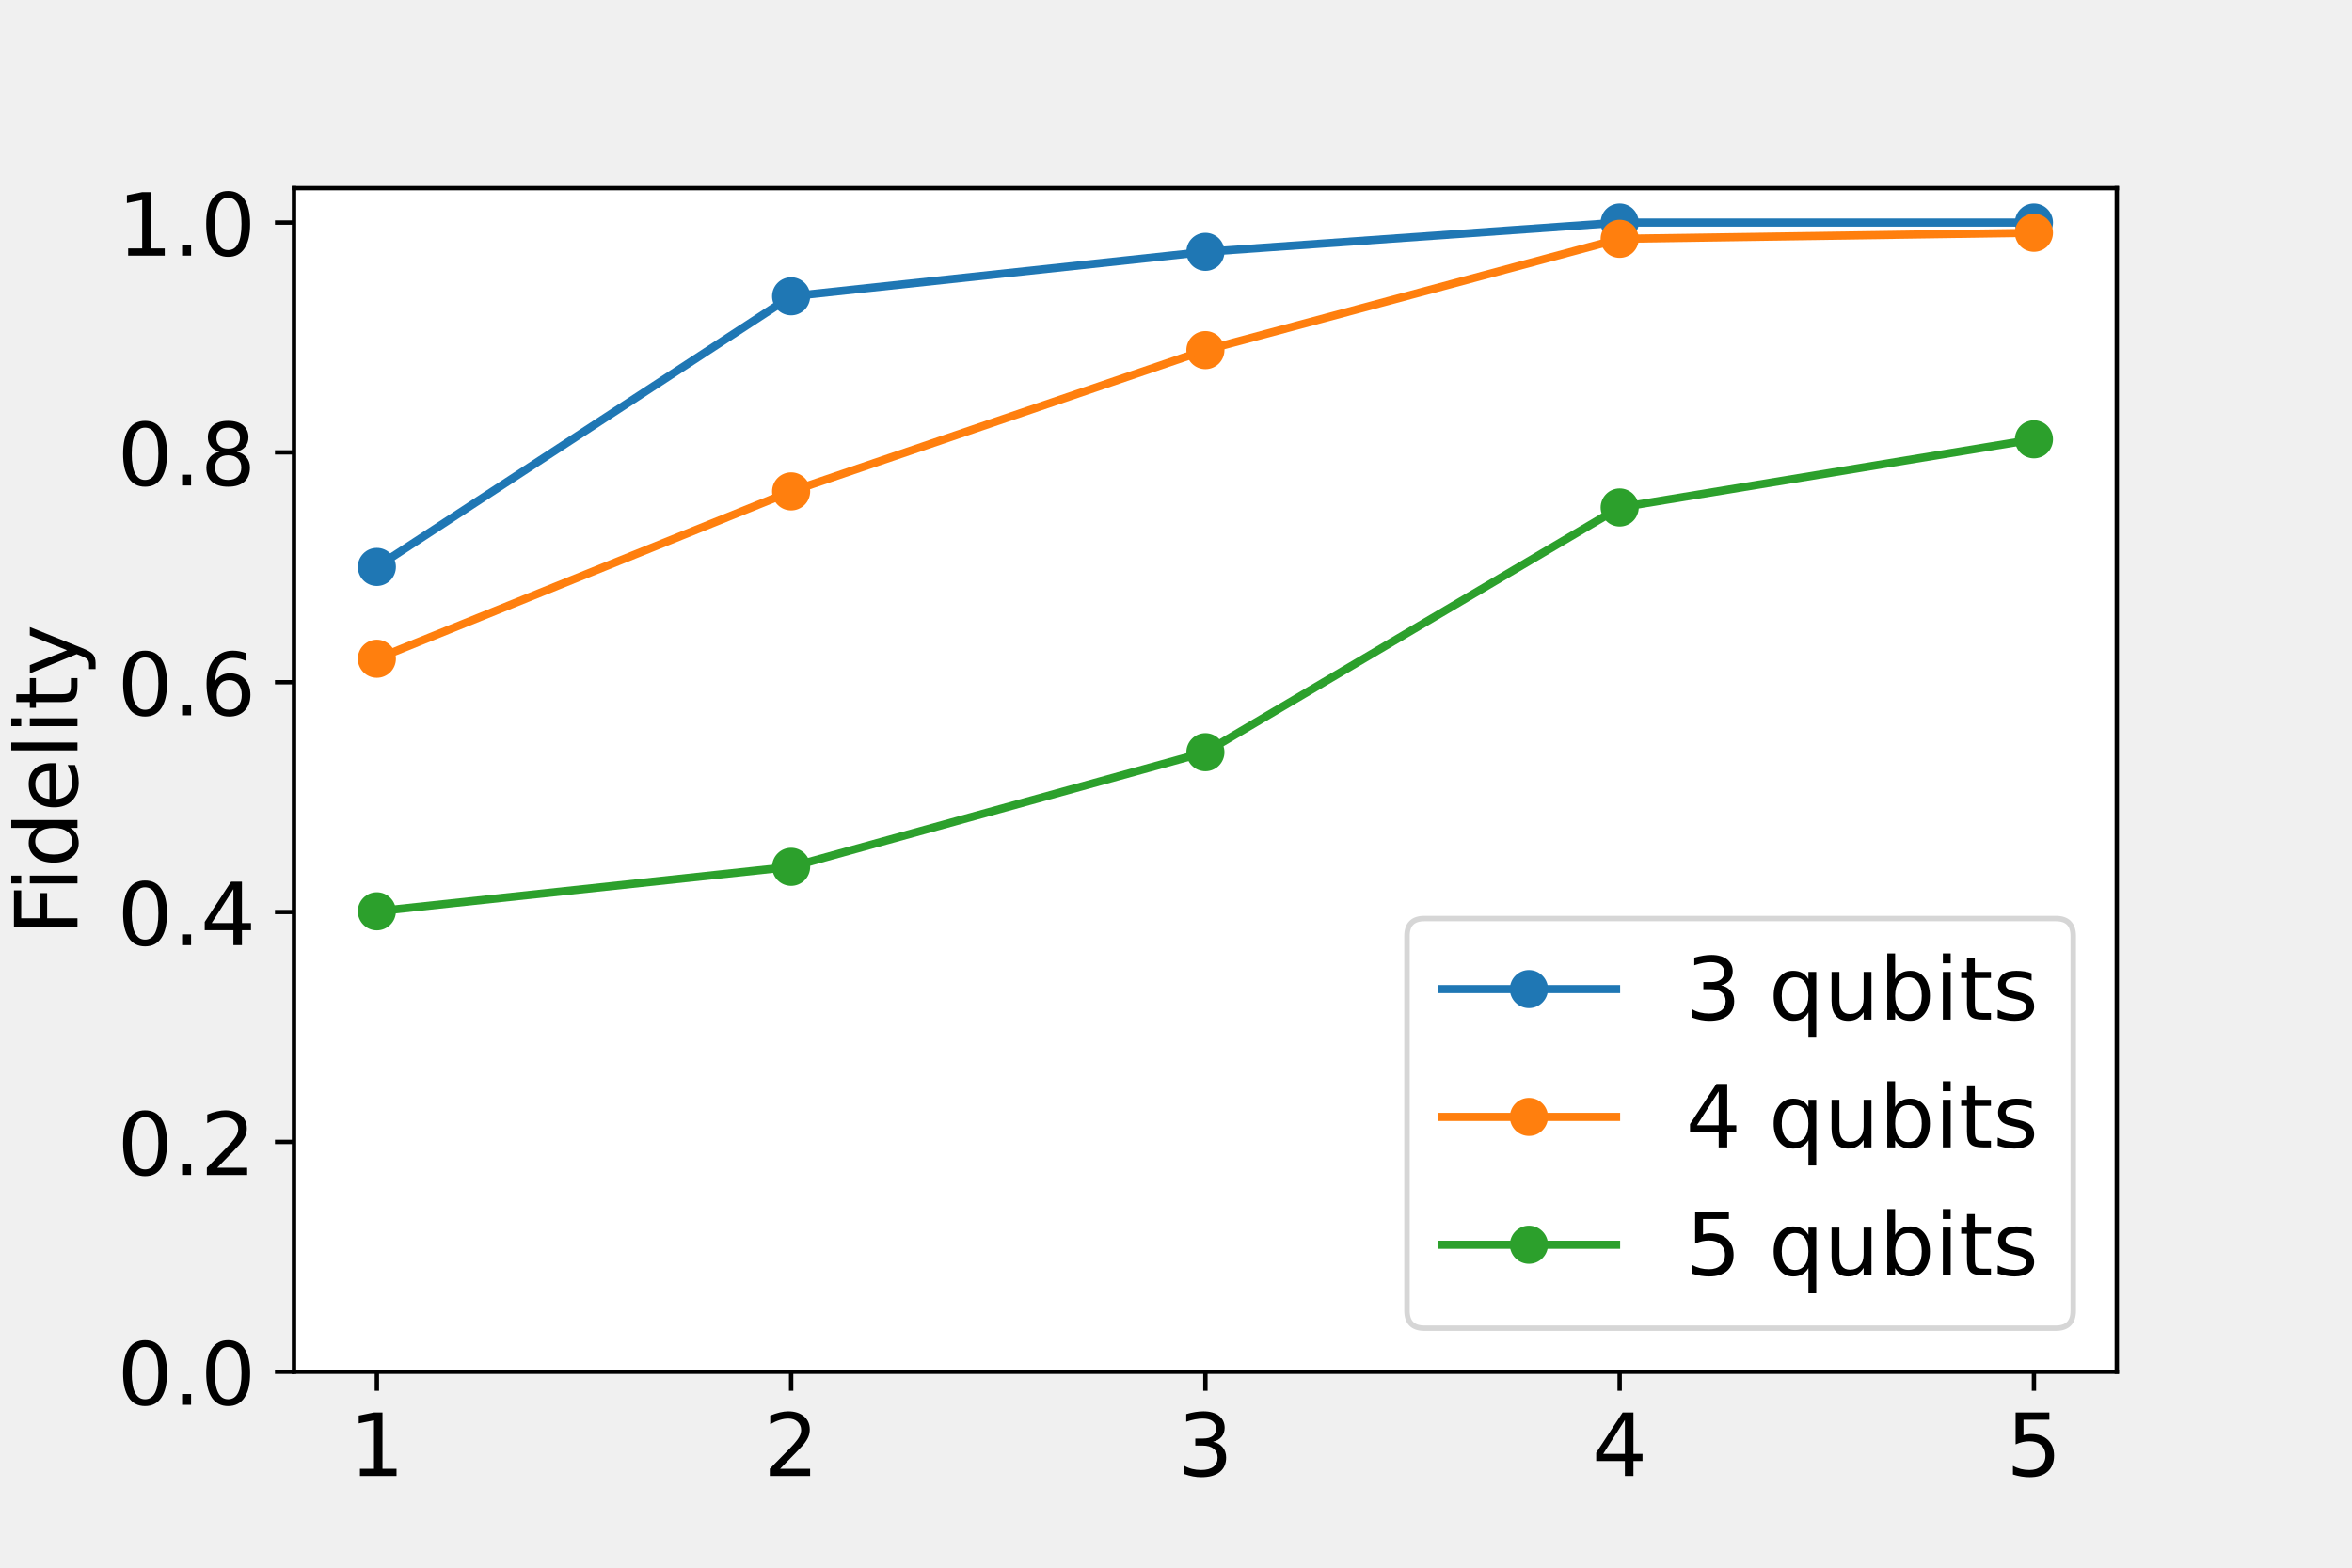
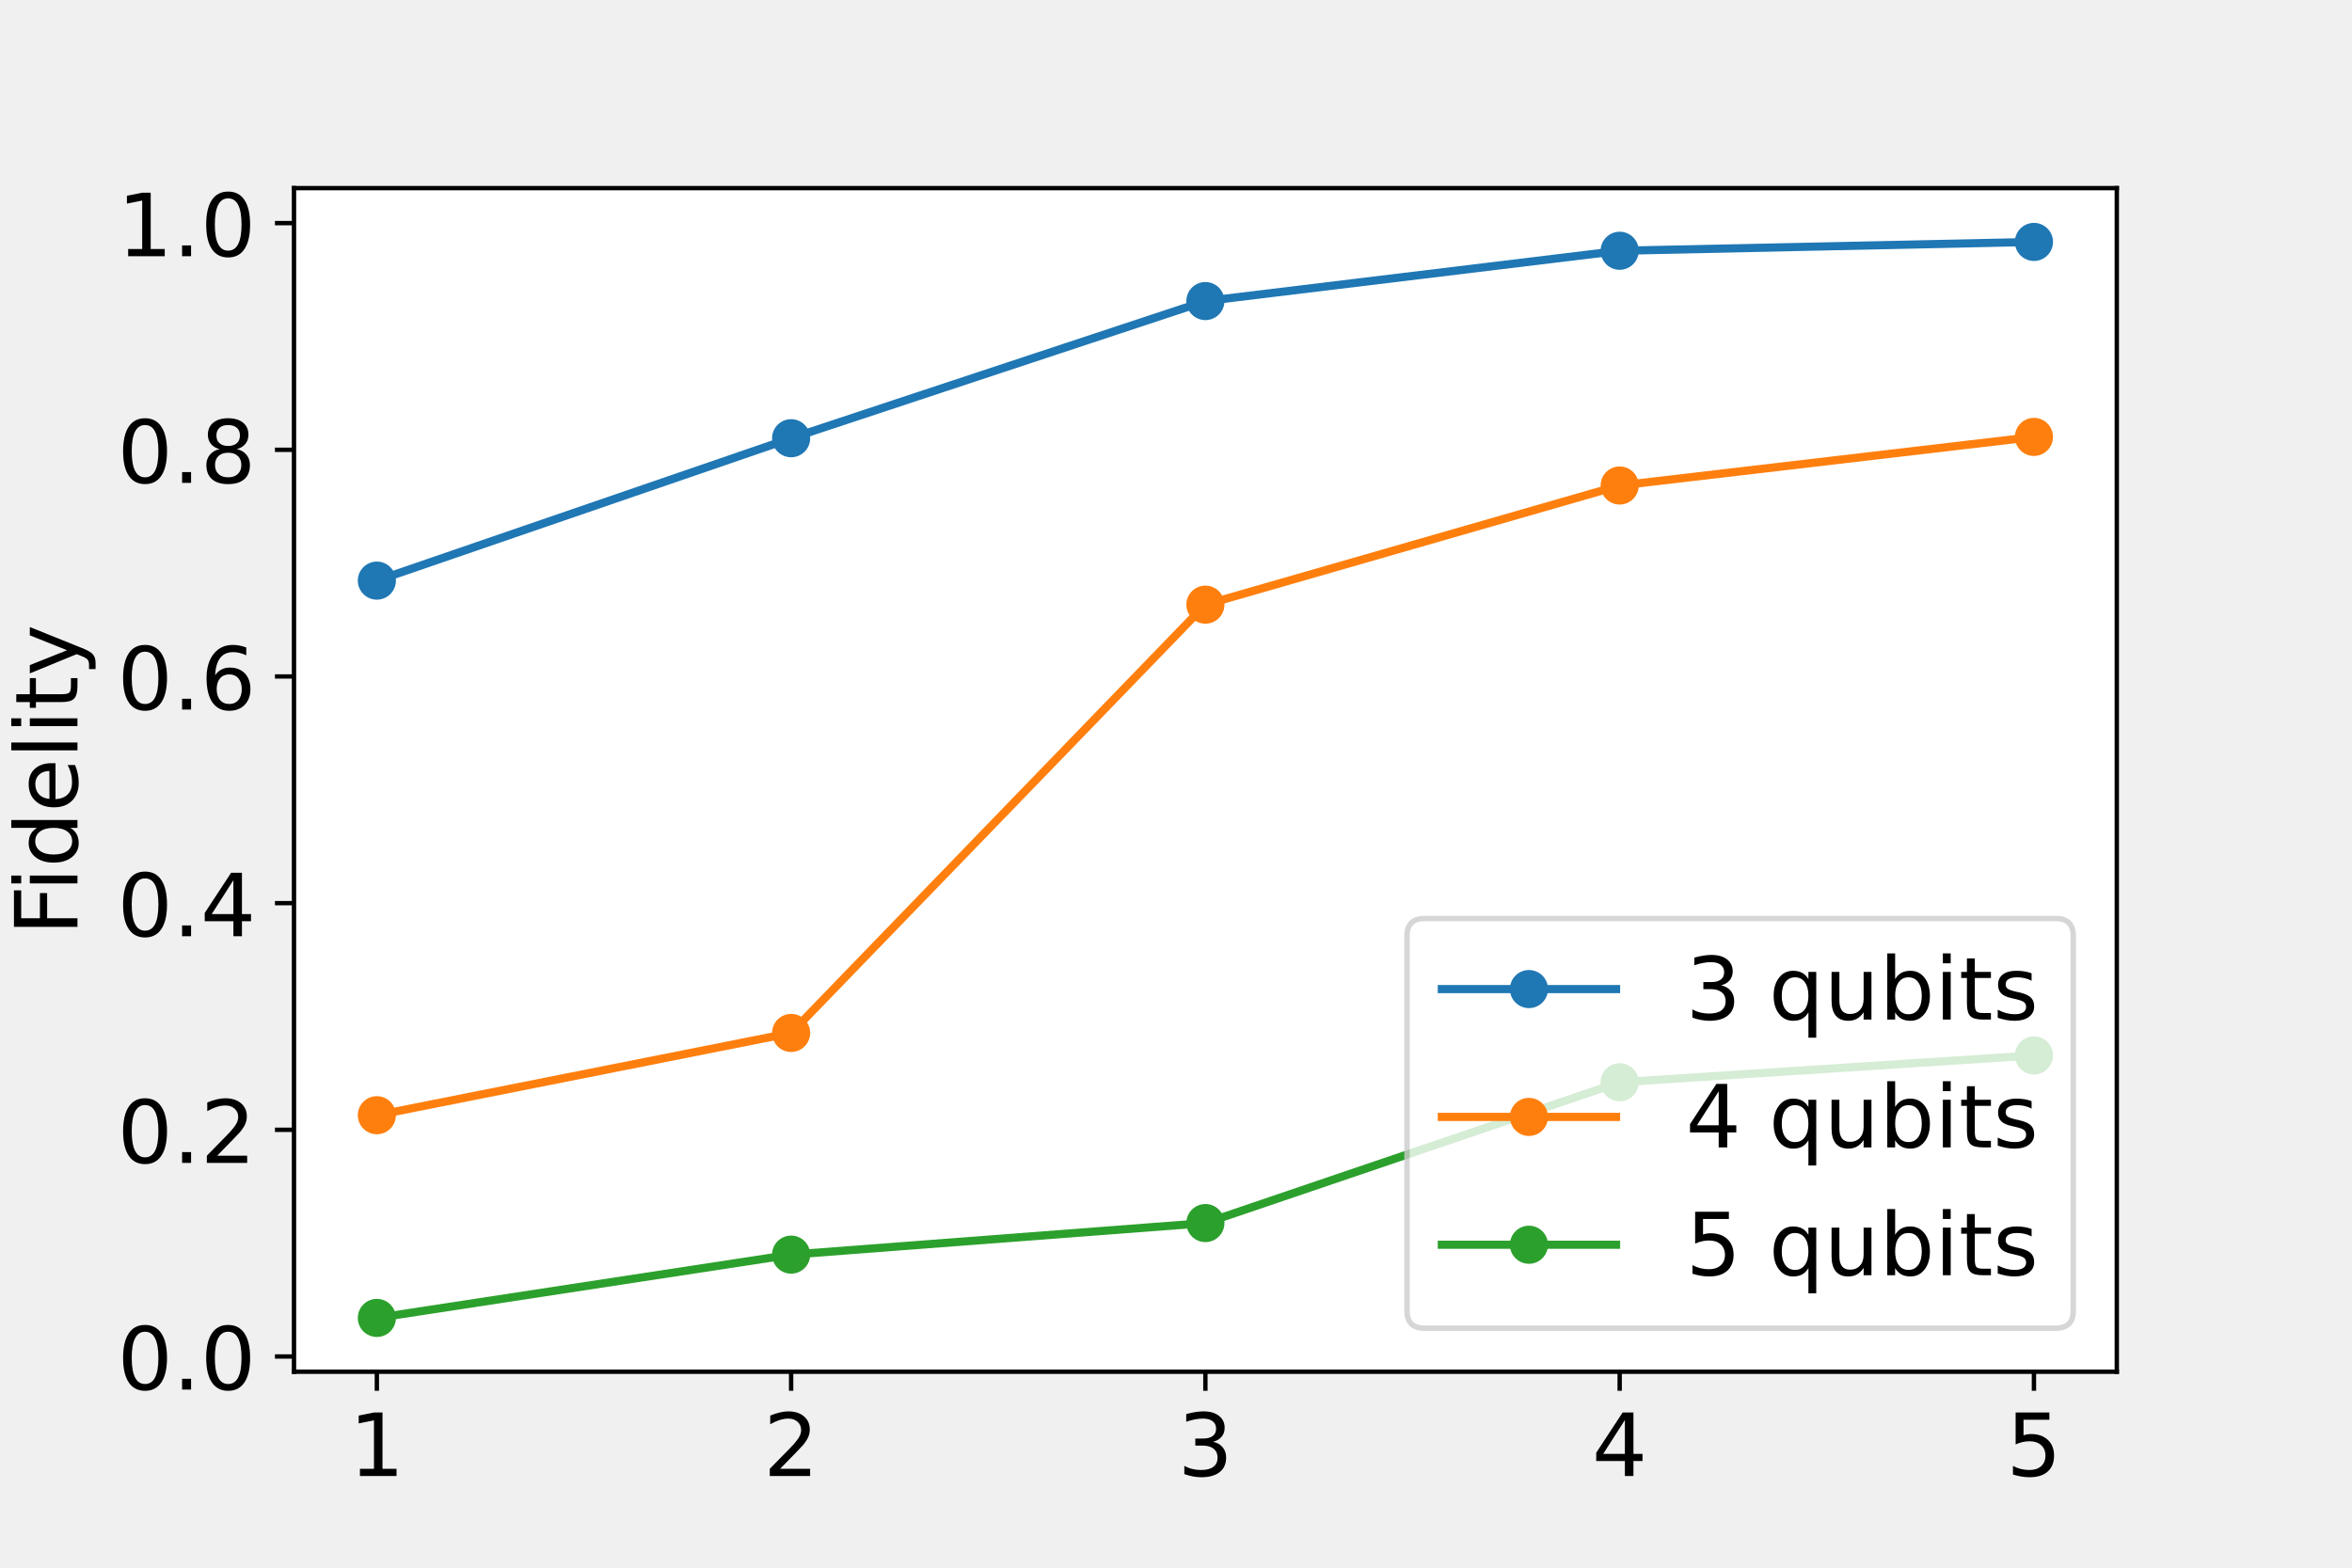
<svg xmlns="http://www.w3.org/2000/svg" xmlns:xlink="http://www.w3.org/1999/xlink" width="432pt" height="288pt" viewBox="0 0 432 288" version="1.1">
  <defs>
    <style type="text/css">*{stroke-linejoin: round; stroke-linecap: butt}</style>
  </defs>
  <g id="figure_1">
    <g id="patch_1">
      <path d="M 0 288  L 432 288  L 432 0  L 0 0  L 0 288  z " style="fill: none" />
    </g>
    <g id="axes_1">
      <g id="patch_2">
        <path d="M 54 252  L 388.8 252  L 388.8 34.56  L 54 34.56  z " style="fill: #ffffff" />
      </g>
      <g id="matplotlib.axis_1">
        <g id="xtick_1">
          <g id="line2d_1">
            <defs>
-               <path id="m893f02cef9" d="M 0 0  L 0 3.5  " style="stroke: #000000; stroke-width: 0.8" />
+               <path id="m3117aa7718" d="M 0 0  L 0 3.5  " style="stroke: #000000; stroke-width: 0.8" />
            </defs>
            <g>
-               <use xlink:href="#m893f02cef9" x="69.218" y="252" style="stroke: #000000; stroke-width: 0.8" />
+               <use xlink:href="#m3117aa7718" x="69.218" y="252" style="stroke: #000000; stroke-width: 0.8" />
            </g>
          </g>
          <g id="text_1">
            <g transform="translate(64.12818 271.1575)scale(0.16 -0.16)">
              <defs>
                <path id="DejaVuSans-31" d="M 794 531  L 1825 531  L 1825 4091  L 703 3866  L 703 4441  L 1819 4666  L 2450 4666  L 2450 531  L 3481 531  L 3481 0  L 794 0  L 794 531  z " transform="scale(0.015625)" />
              </defs>
              <use xlink:href="#DejaVuSans-31" />
            </g>
          </g>
        </g>
        <g id="xtick_2">
          <g id="line2d_2">
            <g>
-               <use xlink:href="#m893f02cef9" x="145.309" y="252" style="stroke: #000000; stroke-width: 0.8" />
+               <use xlink:href="#m3117aa7718" x="145.309" y="252" style="stroke: #000000; stroke-width: 0.8" />
            </g>
          </g>
          <g id="text_2">
            <g transform="translate(140.2191 271.1575)scale(0.16 -0.16)">
              <defs>
                <path id="DejaVuSans-32" d="M 1228 531  L 3431 531  L 3431 0  L 469 0  L 469 531  Q 828 903 1448 1529  Q 2069 2156 2228 2338  Q 2531 2678 2651 2914  Q 2772 3150 2772 3378  Q 2772 3750 2511 3984  Q 2250 4219 1831 4219  Q 1534 4219 1204 4116  Q 875 4013 500 3803  L 500 4441  Q 881 4594 1212 4672  Q 1544 4750 1819 4750  Q 2544 4750 2975 4387  Q 3406 4025 3406 3419  Q 3406 3131 3298 2873  Q 3191 2616 2906 2266  Q 2828 2175 2409 1742  Q 1991 1309 1228 531  z " transform="scale(0.015625)" />
              </defs>
              <use xlink:href="#DejaVuSans-32" />
            </g>
          </g>
        </g>
        <g id="xtick_3">
          <g id="line2d_3">
            <g>
-               <use xlink:href="#m893f02cef9" x="221.4" y="252" style="stroke: #000000; stroke-width: 0.8" />
+               <use xlink:href="#m3117aa7718" x="221.4" y="252" style="stroke: #000000; stroke-width: 0.8" />
            </g>
          </g>
          <g id="text_3">
            <g transform="translate(216.31 271.1575)scale(0.16 -0.16)">
              <defs>
                <path id="DejaVuSans-33" d="M 2597 2516  Q 3050 2419 3304 2112  Q 3559 1806 3559 1356  Q 3559 666 3084 287  Q 2609 -91 1734 -91  Q 1441 -91 1130 -33  Q 819 25 488 141  L 488 750  Q 750 597 1062 519  Q 1375 441 1716 441  Q 2309 441 2620 675  Q 2931 909 2931 1356  Q 2931 1769 2642 2001  Q 2353 2234 1838 2234  L 1294 2234  L 1294 2753  L 1863 2753  Q 2328 2753 2575 2939  Q 2822 3125 2822 3475  Q 2822 3834 2567 4026  Q 2313 4219 1838 4219  Q 1578 4219 1281 4162  Q 984 4106 628 3988  L 628 4550  Q 988 4650 1302 4700  Q 1616 4750 1894 4750  Q 2613 4750 3031 4423  Q 3450 4097 3450 3541  Q 3450 3153 3228 2886  Q 3006 2619 2597 2516  z " transform="scale(0.015625)" />
              </defs>
              <use xlink:href="#DejaVuSans-33" />
            </g>
          </g>
        </g>
        <g id="xtick_4">
          <g id="line2d_4">
            <g>
-               <use xlink:href="#m893f02cef9" x="297.491" y="252" style="stroke: #000000; stroke-width: 0.8" />
+               <use xlink:href="#m3117aa7718" x="297.491" y="252" style="stroke: #000000; stroke-width: 0.8" />
            </g>
          </g>
          <g id="text_4">
            <g transform="translate(292.4009 271.1575)scale(0.16 -0.16)">
              <defs>
                <path id="DejaVuSans-34" d="M 2419 4116  L 825 1625  L 2419 1625  L 2419 4116  z M 2253 4666  L 3047 4666  L 3047 1625  L 3713 1625  L 3713 1100  L 3047 1100  L 3047 0  L 2419 0  L 2419 1100  L 313 1100  L 313 1709  L 2253 4666  z " transform="scale(0.015625)" />
              </defs>
              <use xlink:href="#DejaVuSans-34" />
            </g>
          </g>
        </g>
        <g id="xtick_5">
          <g id="line2d_5">
            <g>
-               <use xlink:href="#m893f02cef9" x="373.582" y="252" style="stroke: #000000; stroke-width: 0.8" />
+               <use xlink:href="#m3117aa7718" x="373.582" y="252" style="stroke: #000000; stroke-width: 0.8" />
            </g>
          </g>
          <g id="text_5">
            <g transform="translate(368.4918 271.1575)scale(0.16 -0.16)">
              <defs>
                <path id="DejaVuSans-35" d="M 691 4666  L 3169 4666  L 3169 4134  L 1269 4134  L 1269 2991  Q 1406 3038 1543 3061  Q 1681 3084 1819 3084  Q 2600 3084 3056 2656  Q 3513 2228 3513 1497  Q 3513 744 3044 326  Q 2575 -91 1722 -91  Q 1428 -91 1123 -41  Q 819 9 494 109  L 494 744  Q 775 591 1075 516  Q 1375 441 1709 441  Q 2250 441 2565 725  Q 2881 1009 2881 1497  Q 2881 1984 2565 2268  Q 2250 2553 1709 2553  Q 1456 2553 1204 2497  Q 953 2441 691 2322  L 691 4666  z " transform="scale(0.015625)" />
              </defs>
              <use xlink:href="#DejaVuSans-35" />
            </g>
          </g>
        </g>
      </g>
      <g id="matplotlib.axis_2">
        <g id="ytick_1">
          <g id="line2d_6">
            <defs>
-               <path id="mdaa687d298" d="M 0 0  L -3.5 0  " style="stroke: #000000; stroke-width: 0.8" />
+               <path id="m466abb641d" d="M 0 0  L -3.5 0  " style="stroke: #000000; stroke-width: 0.8" />
            </defs>
            <g>
-               <use xlink:href="#mdaa687d298" x="54" y="252" style="stroke: #000000; stroke-width: 0.8" />
+               <use xlink:href="#m466abb641d" x="54" y="249.201" style="stroke: #000000; stroke-width: 0.8" />
            </g>
          </g>
          <g id="text_6">
-             <g transform="translate(21.555 258.0788)scale(0.16 -0.16)">
+             <g transform="translate(21.555 255.2794)scale(0.16 -0.16)">
              <defs>
                <path id="DejaVuSans-30" d="M 2034 4250  Q 1547 4250 1301 3770  Q 1056 3291 1056 2328  Q 1056 1369 1301 889  Q 1547 409 2034 409  Q 2525 409 2770 889  Q 3016 1369 3016 2328  Q 3016 3291 2770 3770  Q 2525 4250 2034 4250  z M 2034 4750  Q 2819 4750 3233 4129  Q 3647 3509 3647 2328  Q 3647 1150 3233 529  Q 2819 -91 2034 -91  Q 1250 -91 836 529  Q 422 1150 422 2328  Q 422 3509 836 4129  Q 1250 4750 2034 4750  z " transform="scale(0.015625)" />
                <path id="DejaVuSans-2e" d="M 684 794  L 1344 794  L 1344 0  L 684 0  L 684 794  z " transform="scale(0.015625)" />
              </defs>
              <use xlink:href="#DejaVuSans-30" />
              <use xlink:href="#DejaVuSans-2e" x="63.623" />
              <use xlink:href="#DejaVuSans-30" x="95.41" />
            </g>
          </g>
        </g>
        <g id="ytick_2">
          <g id="line2d_7">
            <g>
-               <use xlink:href="#mdaa687d298" x="54" y="209.777" style="stroke: #000000; stroke-width: 0.8" />
+               <use xlink:href="#m466abb641d" x="54" y="207.558" style="stroke: #000000; stroke-width: 0.8" />
            </g>
          </g>
          <g id="text_7">
-             <g transform="translate(21.555 215.8559)scale(0.16 -0.16)">
+             <g transform="translate(21.555 213.6371)scale(0.16 -0.16)">
              <use xlink:href="#DejaVuSans-30" />
              <use xlink:href="#DejaVuSans-2e" x="63.623" />
              <use xlink:href="#DejaVuSans-32" x="95.41" />
            </g>
          </g>
        </g>
        <g id="ytick_3">
          <g id="line2d_8">
            <g>
-               <use xlink:href="#mdaa687d298" x="54" y="167.554" style="stroke: #000000; stroke-width: 0.8" />
+               <use xlink:href="#m466abb641d" x="54" y="165.916" style="stroke: #000000; stroke-width: 0.8" />
            </g>
          </g>
          <g id="text_8">
-             <g transform="translate(21.555 173.6331)scale(0.16 -0.16)">
+             <g transform="translate(21.555 171.9949)scale(0.16 -0.16)">
              <use xlink:href="#DejaVuSans-30" />
              <use xlink:href="#DejaVuSans-2e" x="63.623" />
              <use xlink:href="#DejaVuSans-34" x="95.41" />
            </g>
          </g>
        </g>
        <g id="ytick_4">
          <g id="line2d_9">
            <g>
-               <use xlink:href="#mdaa687d298" x="54" y="125.331" style="stroke: #000000; stroke-width: 0.8" />
+               <use xlink:href="#m466abb641d" x="54" y="124.274" style="stroke: #000000; stroke-width: 0.8" />
            </g>
          </g>
          <g id="text_9">
-             <g transform="translate(21.555 131.4102)scale(0.16 -0.16)">
+             <g transform="translate(21.555 130.3526)scale(0.16 -0.16)">
              <defs>
                <path id="DejaVuSans-36" d="M 2113 2584  Q 1688 2584 1439 2293  Q 1191 2003 1191 1497  Q 1191 994 1439 701  Q 1688 409 2113 409  Q 2538 409 2786 701  Q 3034 994 3034 1497  Q 3034 2003 2786 2293  Q 2538 2584 2113 2584  z M 3366 4563  L 3366 3988  Q 3128 4100 2886 4159  Q 2644 4219 2406 4219  Q 1781 4219 1451 3797  Q 1122 3375 1075 2522  Q 1259 2794 1537 2939  Q 1816 3084 2150 3084  Q 2853 3084 3261 2657  Q 3669 2231 3669 1497  Q 3669 778 3244 343  Q 2819 -91 2113 -91  Q 1303 -91 875 529  Q 447 1150 447 2328  Q 447 3434 972 4092  Q 1497 4750 2381 4750  Q 2619 4750 2861 4703  Q 3103 4656 3366 4563  z " transform="scale(0.015625)" />
              </defs>
              <use xlink:href="#DejaVuSans-30" />
              <use xlink:href="#DejaVuSans-2e" x="63.623" />
              <use xlink:href="#DejaVuSans-36" x="95.41" />
            </g>
          </g>
        </g>
        <g id="ytick_5">
          <g id="line2d_10">
            <g>
-               <use xlink:href="#mdaa687d298" x="54" y="83.109" style="stroke: #000000; stroke-width: 0.8" />
+               <use xlink:href="#m466abb641d" x="54" y="82.632" style="stroke: #000000; stroke-width: 0.8" />
            </g>
          </g>
          <g id="text_10">
-             <g transform="translate(21.555 89.18738)scale(0.16 -0.16)">
+             <g transform="translate(21.555 88.71041)scale(0.16 -0.16)">
              <defs>
                <path id="DejaVuSans-38" d="M 2034 2216  Q 1584 2216 1326 1975  Q 1069 1734 1069 1313  Q 1069 891 1326 650  Q 1584 409 2034 409  Q 2484 409 2743 651  Q 3003 894 3003 1313  Q 3003 1734 2745 1975  Q 2488 2216 2034 2216  z M 1403 2484  Q 997 2584 770 2862  Q 544 3141 544 3541  Q 544 4100 942 4425  Q 1341 4750 2034 4750  Q 2731 4750 3128 4425  Q 3525 4100 3525 3541  Q 3525 3141 3298 2862  Q 3072 2584 2669 2484  Q 3125 2378 3379 2068  Q 3634 1759 3634 1313  Q 3634 634 3220 271  Q 2806 -91 2034 -91  Q 1263 -91 848 271  Q 434 634 434 1313  Q 434 1759 690 2068  Q 947 2378 1403 2484  z M 1172 3481  Q 1172 3119 1398 2916  Q 1625 2713 2034 2713  Q 2441 2713 2670 2916  Q 2900 3119 2900 3481  Q 2900 3844 2670 4047  Q 2441 4250 2034 4250  Q 1625 4250 1398 4047  Q 1172 3844 1172 3481  z " transform="scale(0.015625)" />
              </defs>
              <use xlink:href="#DejaVuSans-30" />
              <use xlink:href="#DejaVuSans-2e" x="63.623" />
              <use xlink:href="#DejaVuSans-38" x="95.41" />
            </g>
          </g>
        </g>
        <g id="ytick_6">
          <g id="line2d_11">
            <g>
-               <use xlink:href="#mdaa687d298" x="54" y="40.886" style="stroke: #000000; stroke-width: 0.8" />
+               <use xlink:href="#m466abb641d" x="54" y="40.989" style="stroke: #000000; stroke-width: 0.8" />
            </g>
          </g>
          <g id="text_11">
-             <g transform="translate(21.555 46.96453)scale(0.16 -0.16)">
+             <g transform="translate(21.555 47.06817)scale(0.16 -0.16)">
              <use xlink:href="#DejaVuSans-31" />
              <use xlink:href="#DejaVuSans-2e" x="63.623" />
              <use xlink:href="#DejaVuSans-30" x="95.41" />
            </g>
          </g>
        </g>
        <g id="text_12">
          <g transform="translate(14.2275 171.8413)rotate(-90)scale(0.16 -0.16)">
            <defs>
              <path id="DejaVuSans-46" d="M 628 4666  L 3309 4666  L 3309 4134  L 1259 4134  L 1259 2759  L 3109 2759  L 3109 2228  L 1259 2228  L 1259 0  L 628 0  L 628 4666  z " transform="scale(0.015625)" />
              <path id="DejaVuSans-69" d="M 603 3500  L 1178 3500  L 1178 0  L 603 0  L 603 3500  z M 603 4863  L 1178 4863  L 1178 4134  L 603 4134  L 603 4863  z " transform="scale(0.015625)" />
              <path id="DejaVuSans-64" d="M 2906 2969  L 2906 4863  L 3481 4863  L 3481 0  L 2906 0  L 2906 525  Q 2725 213 2448 61  Q 2172 -91 1784 -91  Q 1150 -91 751 415  Q 353 922 353 1747  Q 353 2572 751 3078  Q 1150 3584 1784 3584  Q 2172 3584 2448 3432  Q 2725 3281 2906 2969  z M 947 1747  Q 947 1113 1208 752  Q 1469 391 1925 391  Q 2381 391 2643 752  Q 2906 1113 2906 1747  Q 2906 2381 2643 2742  Q 2381 3103 1925 3103  Q 1469 3103 1208 2742  Q 947 2381 947 1747  z " transform="scale(0.015625)" />
              <path id="DejaVuSans-65" d="M 3597 1894  L 3597 1613  L 953 1613  Q 991 1019 1311 708  Q 1631 397 2203 397  Q 2534 397 2845 478  Q 3156 559 3463 722  L 3463 178  Q 3153 47 2828 -22  Q 2503 -91 2169 -91  Q 1331 -91 842 396  Q 353 884 353 1716  Q 353 2575 817 3079  Q 1281 3584 2069 3584  Q 2775 3584 3186 3129  Q 3597 2675 3597 1894  z M 3022 2063  Q 3016 2534 2758 2815  Q 2500 3097 2075 3097  Q 1594 3097 1305 2825  Q 1016 2553 972 2059  L 3022 2063  z " transform="scale(0.015625)" />
              <path id="DejaVuSans-6c" d="M 603 4863  L 1178 4863  L 1178 0  L 603 0  L 603 4863  z " transform="scale(0.015625)" />
              <path id="DejaVuSans-74" d="M 1172 4494  L 1172 3500  L 2356 3500  L 2356 3053  L 1172 3053  L 1172 1153  Q 1172 725 1289 603  Q 1406 481 1766 481  L 2356 481  L 2356 0  L 1766 0  Q 1100 0 847 248  Q 594 497 594 1153  L 594 3053  L 172 3053  L 172 3500  L 594 3500  L 594 4494  L 1172 4494  z " transform="scale(0.015625)" />
              <path id="DejaVuSans-79" d="M 2059 -325  Q 1816 -950 1584 -1140  Q 1353 -1331 966 -1331  L 506 -1331  L 506 -850  L 844 -850  Q 1081 -850 1212 -737  Q 1344 -625 1503 -206  L 1606 56  L 191 3500  L 800 3500  L 1894 763  L 2988 3500  L 3597 3500  L 2059 -325  z " transform="scale(0.015625)" />
            </defs>
            <use xlink:href="#DejaVuSans-46" />
            <use xlink:href="#DejaVuSans-69" x="50.27" />
            <use xlink:href="#DejaVuSans-64" x="78.053" />
            <use xlink:href="#DejaVuSans-65" x="141.529" />
            <use xlink:href="#DejaVuSans-6c" x="203.053" />
            <use xlink:href="#DejaVuSans-69" x="230.836" />
            <use xlink:href="#DejaVuSans-74" x="258.619" />
            <use xlink:href="#DejaVuSans-79" x="297.828" />
          </g>
        </g>
      </g>
      <g id="line2d_12">
-         <path d="M 69.218 104.151  L 145.309 54.432  L 221.4 46.267  L 297.491 40.886  L 373.582 40.887  " clip-path="url(#p489e72f2e2)" style="fill: none; stroke: #1f77b4; stroke-width: 1.5; stroke-linecap: square" />
+         <path d="M 69.218 106.666  L 145.309 80.506  L 221.4 55.309  L 297.491 46.068  L 373.582 44.444  " clip-path="url(#pcb4c8c8a73)" style="fill: none; stroke: #1f77b4; stroke-width: 1.5; stroke-linecap: square" />
        <defs>
-           <path id="m9f0bb4ae26" d="M 0 3  C 0.796 3 1.559 2.684 2.121 2.121  C 2.684 1.559 3 0.796 3 0  C 3 -0.796 2.684 -1.559 2.121 -2.121  C 1.559 -2.684 0.796 -3 0 -3  C -0.796 -3 -1.559 -2.684 -2.121 -2.121  C -2.684 -1.559 -3 -0.796 -3 0  C -3 0.796 -2.684 1.559 -2.121 2.121  C -1.559 2.684 -0.796 3 0 3  z " style="stroke: #1f77b4" />
+           <path id="m2a8c9fb8f5" d="M 0 3  C 0.796 3 1.559 2.684 2.121 2.121  C 2.684 1.559 3 0.796 3 0  C 3 -0.796 2.684 -1.559 2.121 -2.121  C 1.559 -2.684 0.796 -3 0 -3  C -0.796 -3 -1.559 -2.684 -2.121 -2.121  C -2.684 -1.559 -3 -0.796 -3 0  C -3 0.796 -2.684 1.559 -2.121 2.121  C -1.559 2.684 -0.796 3 0 3  z " style="stroke: #1f77b4" />
        </defs>
-         <g clip-path="url(#p489e72f2e2)">
-           <use xlink:href="#m9f0bb4ae26" x="69.218" y="104.151" style="fill: #1f77b4; stroke: #1f77b4" />
-           <use xlink:href="#m9f0bb4ae26" x="145.309" y="54.432" style="fill: #1f77b4; stroke: #1f77b4" />
-           <use xlink:href="#m9f0bb4ae26" x="221.4" y="46.267" style="fill: #1f77b4; stroke: #1f77b4" />
-           <use xlink:href="#m9f0bb4ae26" x="297.491" y="40.886" style="fill: #1f77b4; stroke: #1f77b4" />
-           <use xlink:href="#m9f0bb4ae26" x="373.582" y="40.887" style="fill: #1f77b4; stroke: #1f77b4" />
+         <g clip-path="url(#pcb4c8c8a73)">
+           <use xlink:href="#m2a8c9fb8f5" x="69.218" y="106.666" style="fill: #1f77b4; stroke: #1f77b4" />
+           <use xlink:href="#m2a8c9fb8f5" x="145.309" y="80.506" style="fill: #1f77b4; stroke: #1f77b4" />
+           <use xlink:href="#m2a8c9fb8f5" x="221.4" y="55.309" style="fill: #1f77b4; stroke: #1f77b4" />
+           <use xlink:href="#m2a8c9fb8f5" x="297.491" y="46.068" style="fill: #1f77b4; stroke: #1f77b4" />
+           <use xlink:href="#m2a8c9fb8f5" x="373.582" y="44.444" style="fill: #1f77b4; stroke: #1f77b4" />
        </g>
      </g>
      <g id="line2d_13">
-         <path d="M 69.218 121.019  L 145.309 90.274  L 221.4 64.319  L 297.491 43.874  L 373.582 42.764  " clip-path="url(#p489e72f2e2)" style="fill: none; stroke: #ff7f0e; stroke-width: 1.5; stroke-linecap: square" />
+         <path d="M 69.218 204.876  L 145.309 189.763  L 221.4 111.082  L 297.491 89.192  L 373.582 80.264  " clip-path="url(#pcb4c8c8a73)" style="fill: none; stroke: #ff7f0e; stroke-width: 1.5; stroke-linecap: square" />
        <defs>
-           <path id="m85af0aa1a9" d="M 0 3  C 0.796 3 1.559 2.684 2.121 2.121  C 2.684 1.559 3 0.796 3 0  C 3 -0.796 2.684 -1.559 2.121 -2.121  C 1.559 -2.684 0.796 -3 0 -3  C -0.796 -3 -1.559 -2.684 -2.121 -2.121  C -2.684 -1.559 -3 -0.796 -3 0  C -3 0.796 -2.684 1.559 -2.121 2.121  C -1.559 2.684 -0.796 3 0 3  z " style="stroke: #ff7f0e" />
+           <path id="ma7d89234a4" d="M 0 3  C 0.796 3 1.559 2.684 2.121 2.121  C 2.684 1.559 3 0.796 3 0  C 3 -0.796 2.684 -1.559 2.121 -2.121  C 1.559 -2.684 0.796 -3 0 -3  C -0.796 -3 -1.559 -2.684 -2.121 -2.121  C -2.684 -1.559 -3 -0.796 -3 0  C -3 0.796 -2.684 1.559 -2.121 2.121  C -1.559 2.684 -0.796 3 0 3  z " style="stroke: #ff7f0e" />
        </defs>
-         <g clip-path="url(#p489e72f2e2)">
-           <use xlink:href="#m85af0aa1a9" x="69.218" y="121.019" style="fill: #ff7f0e; stroke: #ff7f0e" />
-           <use xlink:href="#m85af0aa1a9" x="145.309" y="90.274" style="fill: #ff7f0e; stroke: #ff7f0e" />
-           <use xlink:href="#m85af0aa1a9" x="221.4" y="64.319" style="fill: #ff7f0e; stroke: #ff7f0e" />
-           <use xlink:href="#m85af0aa1a9" x="297.491" y="43.874" style="fill: #ff7f0e; stroke: #ff7f0e" />
-           <use xlink:href="#m85af0aa1a9" x="373.582" y="42.764" style="fill: #ff7f0e; stroke: #ff7f0e" />
+         <g clip-path="url(#pcb4c8c8a73)">
+           <use xlink:href="#ma7d89234a4" x="69.218" y="204.876" style="fill: #ff7f0e; stroke: #ff7f0e" />
+           <use xlink:href="#ma7d89234a4" x="145.309" y="189.763" style="fill: #ff7f0e; stroke: #ff7f0e" />
+           <use xlink:href="#ma7d89234a4" x="221.4" y="111.082" style="fill: #ff7f0e; stroke: #ff7f0e" />
+           <use xlink:href="#ma7d89234a4" x="297.491" y="89.192" style="fill: #ff7f0e; stroke: #ff7f0e" />
+           <use xlink:href="#ma7d89234a4" x="373.582" y="80.264" style="fill: #ff7f0e; stroke: #ff7f0e" />
        </g>
      </g>
      <g id="line2d_14">
-         <path d="M 69.218 167.413  L 145.309 159.244  L 221.4 138.185  L 297.491 93.229  L 373.582 80.708  " clip-path="url(#p489e72f2e2)" style="fill: none; stroke: #2ca02c; stroke-width: 1.5; stroke-linecap: square" />
+         <path d="M 69.218 242.116  L 145.309 230.487  L 221.4 224.688  L 297.491 198.821  L 373.582 193.888  " clip-path="url(#pcb4c8c8a73)" style="fill: none; stroke: #2ca02c; stroke-width: 1.5; stroke-linecap: square" />
        <defs>
-           <path id="m882b3f23b7" d="M 0 3  C 0.796 3 1.559 2.684 2.121 2.121  C 2.684 1.559 3 0.796 3 0  C 3 -0.796 2.684 -1.559 2.121 -2.121  C 1.559 -2.684 0.796 -3 0 -3  C -0.796 -3 -1.559 -2.684 -2.121 -2.121  C -2.684 -1.559 -3 -0.796 -3 0  C -3 0.796 -2.684 1.559 -2.121 2.121  C -1.559 2.684 -0.796 3 0 3  z " style="stroke: #2ca02c" />
+           <path id="mb3bc061544" d="M 0 3  C 0.796 3 1.559 2.684 2.121 2.121  C 2.684 1.559 3 0.796 3 0  C 3 -0.796 2.684 -1.559 2.121 -2.121  C 1.559 -2.684 0.796 -3 0 -3  C -0.796 -3 -1.559 -2.684 -2.121 -2.121  C -2.684 -1.559 -3 -0.796 -3 0  C -3 0.796 -2.684 1.559 -2.121 2.121  C -1.559 2.684 -0.796 3 0 3  z " style="stroke: #2ca02c" />
        </defs>
-         <g clip-path="url(#p489e72f2e2)">
-           <use xlink:href="#m882b3f23b7" x="69.218" y="167.413" style="fill: #2ca02c; stroke: #2ca02c" />
-           <use xlink:href="#m882b3f23b7" x="145.309" y="159.244" style="fill: #2ca02c; stroke: #2ca02c" />
-           <use xlink:href="#m882b3f23b7" x="221.4" y="138.185" style="fill: #2ca02c; stroke: #2ca02c" />
-           <use xlink:href="#m882b3f23b7" x="297.491" y="93.229" style="fill: #2ca02c; stroke: #2ca02c" />
-           <use xlink:href="#m882b3f23b7" x="373.582" y="80.708" style="fill: #2ca02c; stroke: #2ca02c" />
+         <g clip-path="url(#pcb4c8c8a73)">
+           <use xlink:href="#mb3bc061544" x="69.218" y="242.116" style="fill: #2ca02c; stroke: #2ca02c" />
+           <use xlink:href="#mb3bc061544" x="145.309" y="230.487" style="fill: #2ca02c; stroke: #2ca02c" />
+           <use xlink:href="#mb3bc061544" x="221.4" y="224.688" style="fill: #2ca02c; stroke: #2ca02c" />
+           <use xlink:href="#mb3bc061544" x="297.491" y="198.821" style="fill: #2ca02c; stroke: #2ca02c" />
+           <use xlink:href="#mb3bc061544" x="373.582" y="193.888" style="fill: #2ca02c; stroke: #2ca02c" />
        </g>
      </g>
      <g id="patch_3">
        <path d="M 54 252  L 54 34.56  " style="fill: none; stroke: #000000; stroke-width: 0.8; stroke-linejoin: miter; stroke-linecap: square" />
      </g>
      <g id="patch_4">
        <path d="M 388.8 252  L 388.8 34.56  " style="fill: none; stroke: #000000; stroke-width: 0.8; stroke-linejoin: miter; stroke-linecap: square" />
      </g>
      <g id="patch_5">
        <path d="M 54 252  L 388.8 252  " style="fill: none; stroke: #000000; stroke-width: 0.8; stroke-linejoin: miter; stroke-linecap: square" />
      </g>
      <g id="patch_6">
        <path d="M 54 34.56  L 388.8 34.56  " style="fill: none; stroke: #000000; stroke-width: 0.8; stroke-linejoin: miter; stroke-linecap: square" />
      </g>
      <g id="legend_1">
        <g id="patch_7">
          <path d="M 261.627 244  L 377.6 244  Q 380.8 244 380.8 240.8  L 380.8 171.945  Q 380.8 168.745 377.6 168.745  L 261.627 168.745  Q 258.428 168.745 258.428 171.945  L 258.428 240.8  Q 258.428 244 261.627 244  z " style="fill: #ffffff; opacity: 0.8; stroke: #cccccc; stroke-linejoin: miter" />
        </g>
        <g id="line2d_15">
          <path d="M 264.827 181.702  L 280.827 181.702  L 296.827 181.702  " style="fill: none; stroke: #1f77b4; stroke-width: 1.5; stroke-linecap: square" />
          <g>
-             <use xlink:href="#m9f0bb4ae26" x="280.827" y="181.702" style="fill: #1f77b4; stroke: #1f77b4" />
+             <use xlink:href="#m2a8c9fb8f5" x="280.827" y="181.702" style="fill: #1f77b4; stroke: #1f77b4" />
          </g>
        </g>
        <g id="text_13">
          <g transform="translate(309.6275 187.3025)scale(0.16 -0.16)">
            <defs>
              <path id="DejaVuSans-20" transform="scale(0.015625)" />
              <path id="DejaVuSans-71" d="M 947 1747  Q 947 1113 1208 752  Q 1469 391 1925 391  Q 2381 391 2643 752  Q 2906 1113 2906 1747  Q 2906 2381 2643 2742  Q 2381 3103 1925 3103  Q 1469 3103 1208 2742  Q 947 2381 947 1747  z M 2906 525  Q 2725 213 2448 61  Q 2172 -91 1784 -91  Q 1150 -91 751 415  Q 353 922 353 1747  Q 353 2572 751 3078  Q 1150 3584 1784 3584  Q 2172 3584 2448 3432  Q 2725 3281 2906 2969  L 2906 3500  L 3481 3500  L 3481 -1331  L 2906 -1331  L 2906 525  z " transform="scale(0.015625)" />
              <path id="DejaVuSans-75" d="M 544 1381  L 544 3500  L 1119 3500  L 1119 1403  Q 1119 906 1312 657  Q 1506 409 1894 409  Q 2359 409 2629 706  Q 2900 1003 2900 1516  L 2900 3500  L 3475 3500  L 3475 0  L 2900 0  L 2900 538  Q 2691 219 2414 64  Q 2138 -91 1772 -91  Q 1169 -91 856 284  Q 544 659 544 1381  z M 1991 3584  L 1991 3584  z " transform="scale(0.015625)" />
              <path id="DejaVuSans-62" d="M 3116 1747  Q 3116 2381 2855 2742  Q 2594 3103 2138 3103  Q 1681 3103 1420 2742  Q 1159 2381 1159 1747  Q 1159 1113 1420 752  Q 1681 391 2138 391  Q 2594 391 2855 752  Q 3116 1113 3116 1747  z M 1159 2969  Q 1341 3281 1617 3432  Q 1894 3584 2278 3584  Q 2916 3584 3314 3078  Q 3713 2572 3713 1747  Q 3713 922 3314 415  Q 2916 -91 2278 -91  Q 1894 -91 1617 61  Q 1341 213 1159 525  L 1159 0  L 581 0  L 581 4863  L 1159 4863  L 1159 2969  z " transform="scale(0.015625)" />
              <path id="DejaVuSans-73" d="M 2834 3397  L 2834 2853  Q 2591 2978 2328 3040  Q 2066 3103 1784 3103  Q 1356 3103 1142 2972  Q 928 2841 928 2578  Q 928 2378 1081 2264  Q 1234 2150 1697 2047  L 1894 2003  Q 2506 1872 2764 1633  Q 3022 1394 3022 966  Q 3022 478 2636 193  Q 2250 -91 1575 -91  Q 1294 -91 989 -36  Q 684 19 347 128  L 347 722  Q 666 556 975 473  Q 1284 391 1588 391  Q 1994 391 2212 530  Q 2431 669 2431 922  Q 2431 1156 2273 1281  Q 2116 1406 1581 1522  L 1381 1569  Q 847 1681 609 1914  Q 372 2147 372 2553  Q 372 3047 722 3315  Q 1072 3584 1716 3584  Q 2034 3584 2315 3537  Q 2597 3491 2834 3397  z " transform="scale(0.015625)" />
            </defs>
            <use xlink:href="#DejaVuSans-33" />
            <use xlink:href="#DejaVuSans-20" x="63.623" />
            <use xlink:href="#DejaVuSans-71" x="95.41" />
            <use xlink:href="#DejaVuSans-75" x="158.887" />
            <use xlink:href="#DejaVuSans-62" x="222.266" />
            <use xlink:href="#DejaVuSans-69" x="285.742" />
            <use xlink:href="#DejaVuSans-74" x="313.525" />
            <use xlink:href="#DejaVuSans-73" x="352.734" />
          </g>
        </g>
        <g id="line2d_16">
          <path d="M 264.827 205.188  L 280.827 205.188  L 296.827 205.188  " style="fill: none; stroke: #ff7f0e; stroke-width: 1.5; stroke-linecap: square" />
          <g>
-             <use xlink:href="#m85af0aa1a9" x="280.827" y="205.188" style="fill: #ff7f0e; stroke: #ff7f0e" />
+             <use xlink:href="#ma7d89234a4" x="280.827" y="205.188" style="fill: #ff7f0e; stroke: #ff7f0e" />
          </g>
        </g>
        <g id="text_14">
          <g transform="translate(309.6275 210.7875)scale(0.16 -0.16)">
            <use xlink:href="#DejaVuSans-34" />
            <use xlink:href="#DejaVuSans-20" x="63.623" />
            <use xlink:href="#DejaVuSans-71" x="95.41" />
            <use xlink:href="#DejaVuSans-75" x="158.887" />
            <use xlink:href="#DejaVuSans-62" x="222.266" />
            <use xlink:href="#DejaVuSans-69" x="285.742" />
            <use xlink:href="#DejaVuSans-74" x="313.525" />
            <use xlink:href="#DejaVuSans-73" x="352.734" />
          </g>
        </g>
        <g id="line2d_17">
          <path d="M 264.827 228.673  L 280.827 228.673  L 296.827 228.673  " style="fill: none; stroke: #2ca02c; stroke-width: 1.5; stroke-linecap: square" />
          <g>
-             <use xlink:href="#m882b3f23b7" x="280.827" y="228.673" style="fill: #2ca02c; stroke: #2ca02c" />
+             <use xlink:href="#mb3bc061544" x="280.827" y="228.673" style="fill: #2ca02c; stroke: #2ca02c" />
          </g>
        </g>
        <g id="text_15">
          <g transform="translate(309.6275 234.2725)scale(0.16 -0.16)">
            <use xlink:href="#DejaVuSans-35" />
            <use xlink:href="#DejaVuSans-20" x="63.623" />
            <use xlink:href="#DejaVuSans-71" x="95.41" />
            <use xlink:href="#DejaVuSans-75" x="158.887" />
            <use xlink:href="#DejaVuSans-62" x="222.266" />
            <use xlink:href="#DejaVuSans-69" x="285.742" />
            <use xlink:href="#DejaVuSans-74" x="313.525" />
            <use xlink:href="#DejaVuSans-73" x="352.734" />
          </g>
        </g>
      </g>
    </g>
  </g>
  <defs>
-     <clipPath id="p489e72f2e2">
+     <clipPath id="pcb4c8c8a73">
      <rect x="54" y="34.56" width="334.8" height="217.44" />
    </clipPath>
  </defs>
</svg>
